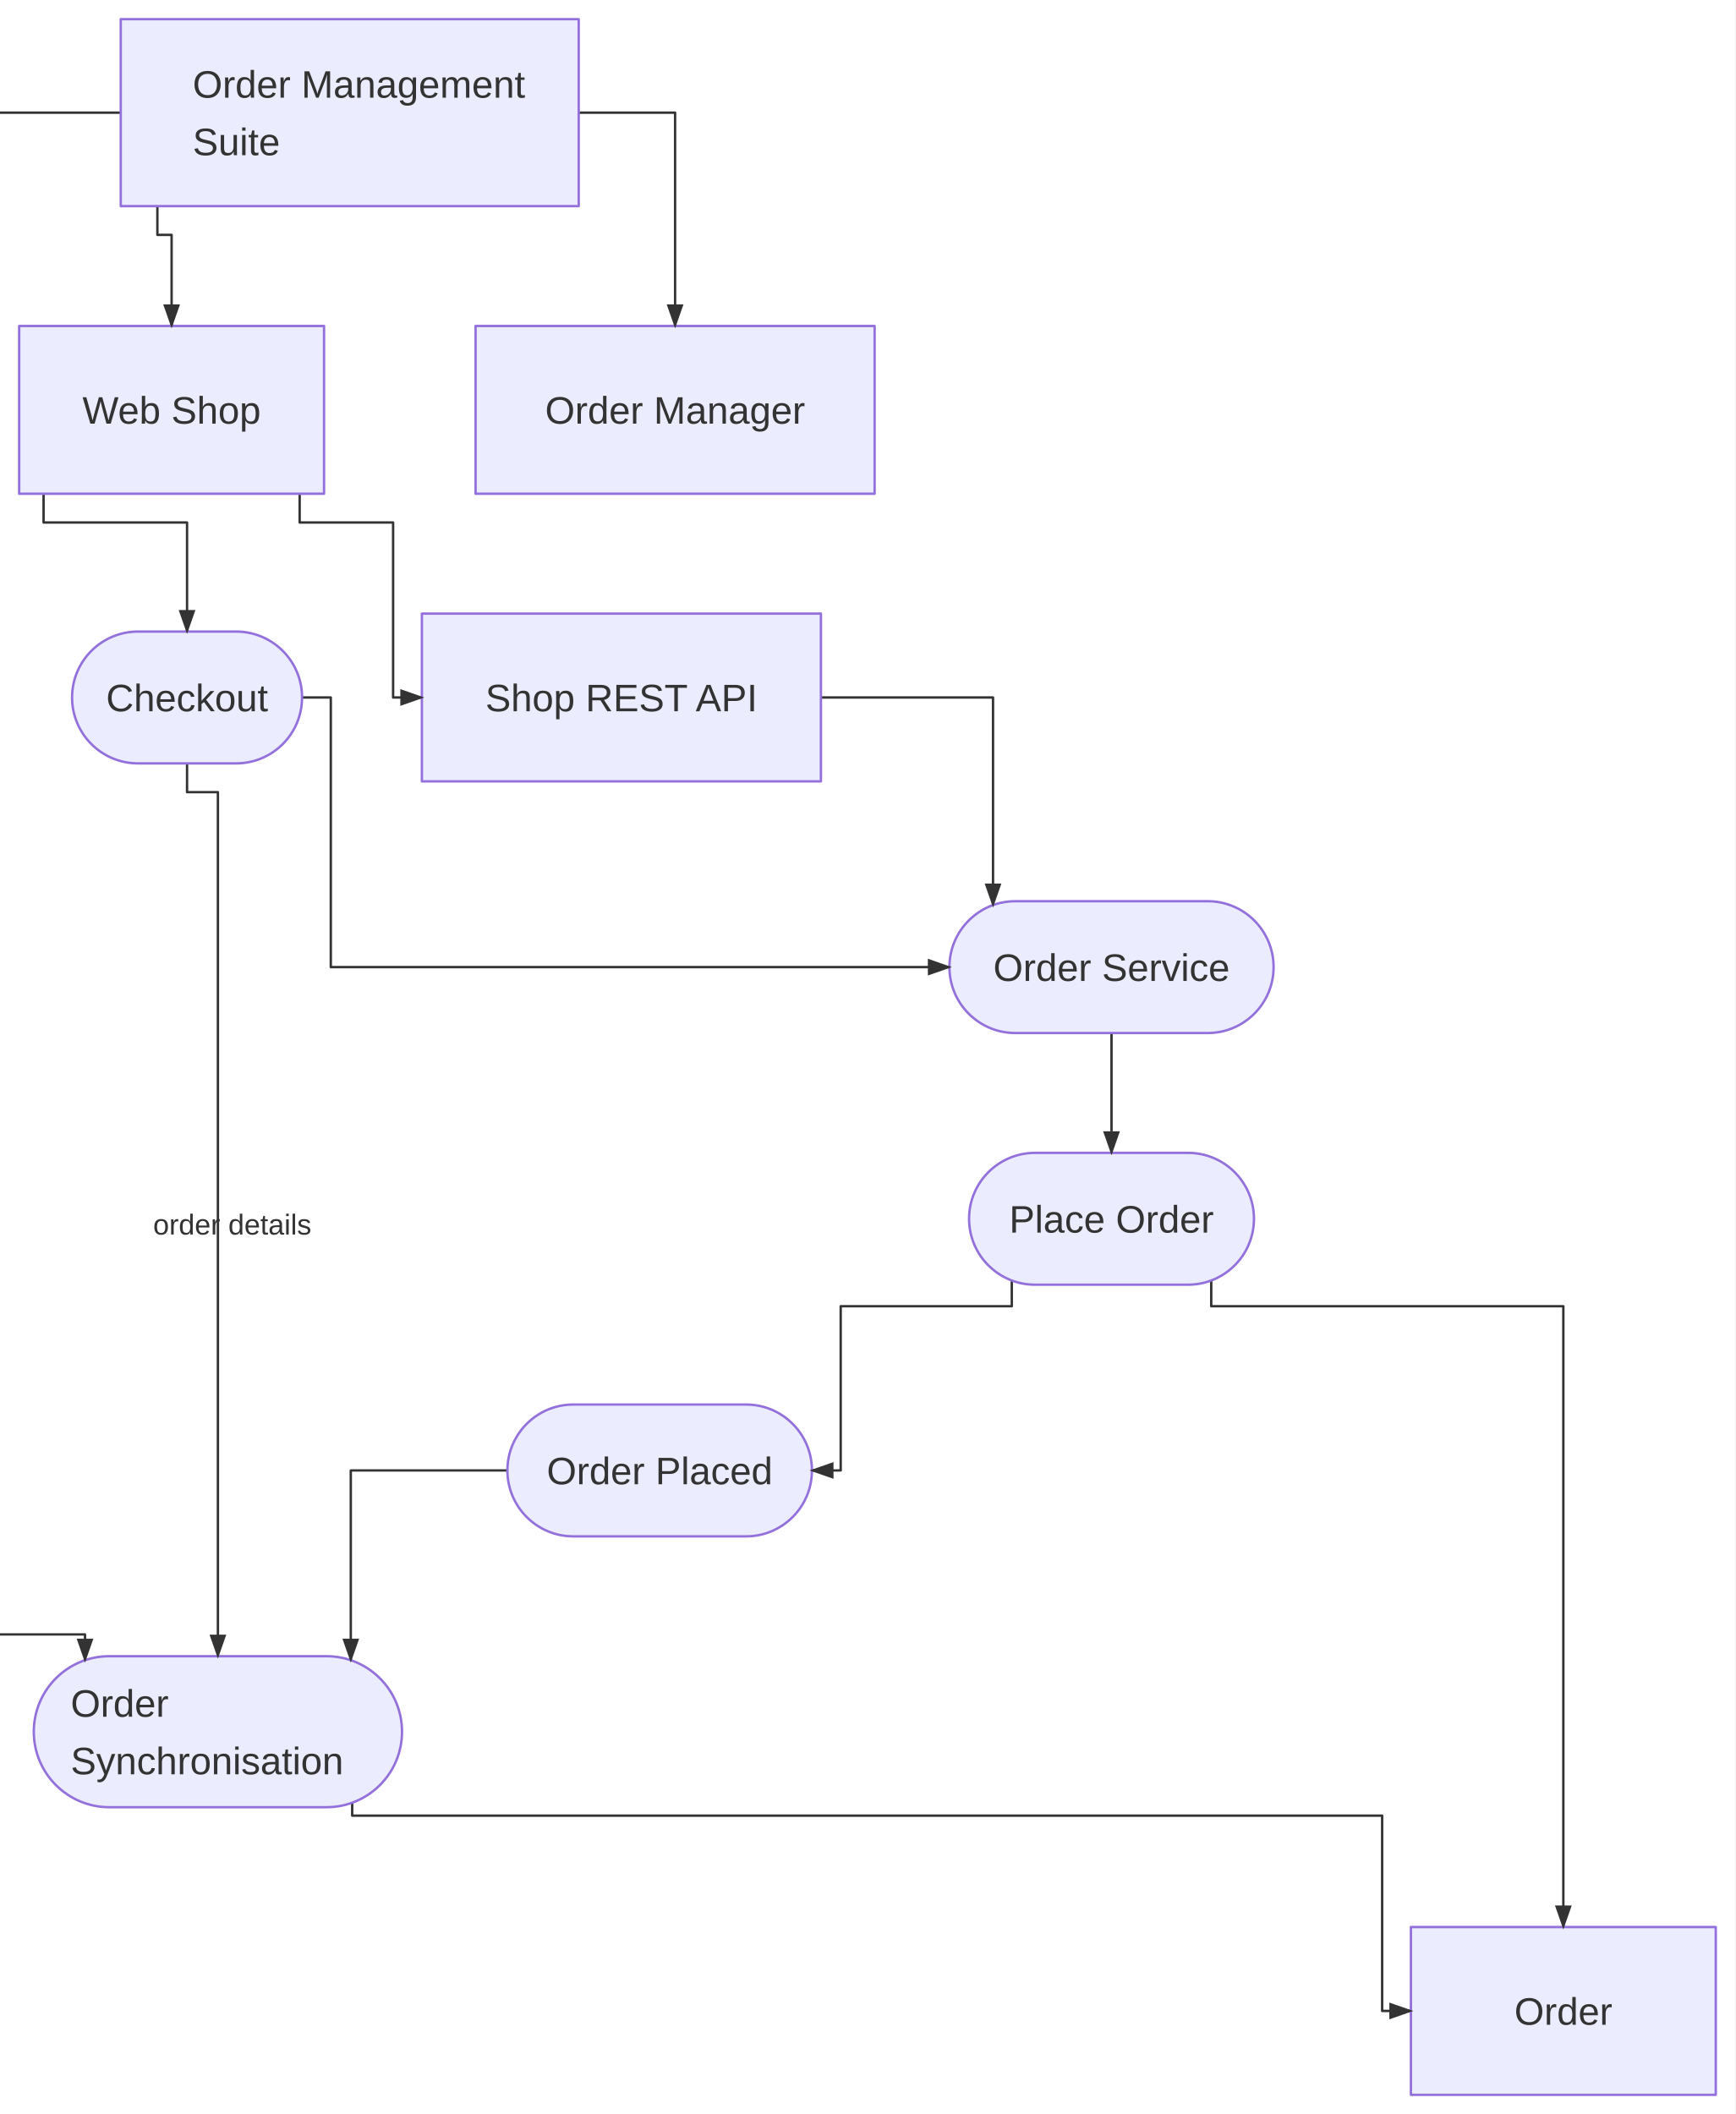
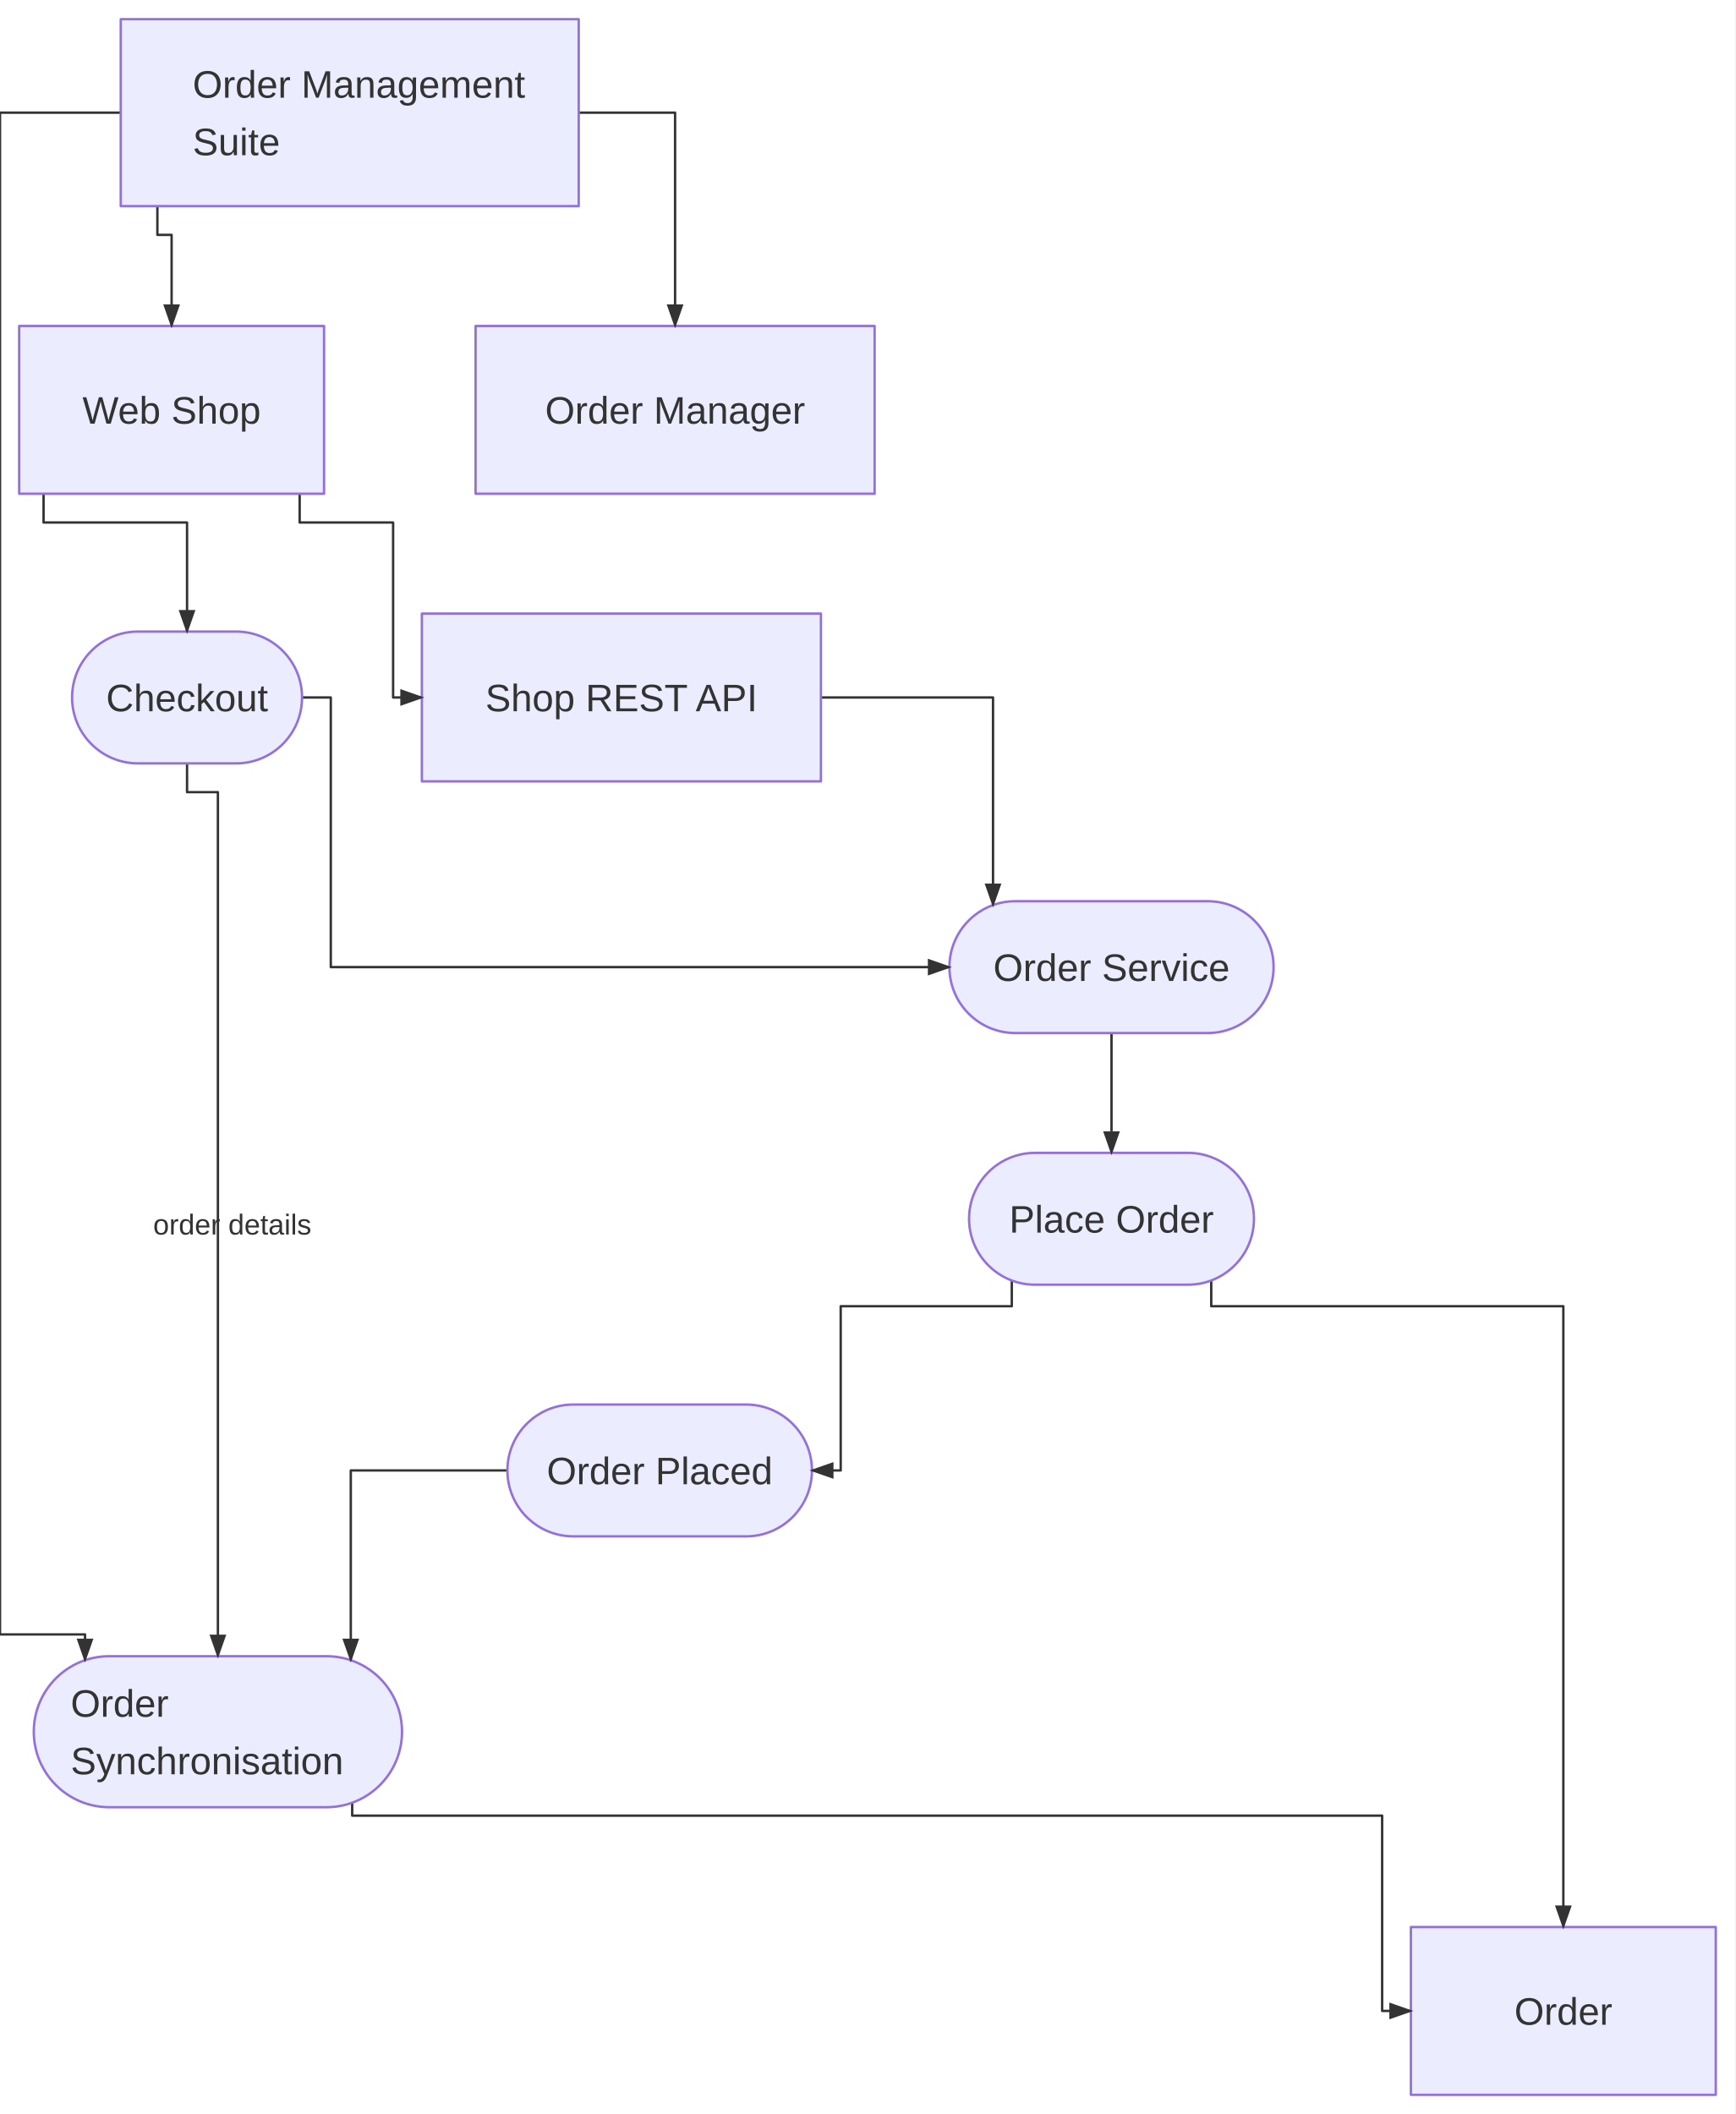
<svg xmlns="http://www.w3.org/2000/svg" width="724" height="882" viewBox="0 0 724 882">
  <rect x="0" y="0" width="723.863" height="882" fill="white" />
  <path d="M65.664,86L65.664,98L71.6,98L71.6,136" fill="none" stroke="#333333" stroke-width="1" stroke-linejoin="round" stroke-linecap="round" data-edge-source="orderSuite" data-edge-target="webShop" />
  <path d="M241.45,47L281.663,47L281.663,136" fill="none" stroke="#333333" stroke-width="1" stroke-linejoin="round" stroke-linecap="round" data-edge-source="orderSuite" data-edge-target="orderMgr" />
-   <path d="M50.378,47L-2,47L-2,681.916L35.471,681.916L35.471,692.672" fill="none" stroke="#333333" stroke-width="1" stroke-linejoin="round" stroke-linecap="round" data-edge-source="orderSuite" data-edge-target="orderSync" />
+   <path d="M50.378,47L0,47L0,681.916L35.471,681.916L35.471,692.672" fill="none" stroke="#333333" stroke-width="1" stroke-linejoin="round" stroke-linecap="round" data-edge-source="orderSuite" data-edge-target="orderSync" />
  <path d="M125.024,206L125.024,218L164.015,218L164.015,291L176.015,291" fill="none" stroke="#333333" stroke-width="1" stroke-linejoin="round" stroke-linecap="round" data-edge-source="webShop" data-edge-target="shopApi" />
  <path d="M18.176,206L18.176,218L78.04,218L78.04,263.5" fill="none" stroke="#333333" stroke-width="1" stroke-linejoin="round" stroke-linecap="round" data-edge-source="webShop" data-edge-target="checkout" />
  <path d="M126.015,291L138.015,291L138.015,403.5L396.124,403.5" fill="none" stroke="#333333" stroke-width="1" stroke-linejoin="round" stroke-linecap="round" data-edge-source="checkout" data-edge-target="orderSvc" />
  <path d="M342.511,291L414.312,291L414.312,377.624" fill="none" stroke="#333333" stroke-width="1" stroke-linejoin="round" stroke-linecap="round" data-edge-source="shopApi" data-edge-target="orderSvc" />
  <path d="M422.139,534.241L422.139,544.985L350.757,544.985L350.757,613.5L338.757,613.5" fill="none" stroke="#333333" stroke-width="1" stroke-linejoin="round" stroke-linecap="round" data-edge-source="placeOrder" data-edge-target="orderPlaced" />
  <path d="M211.703,613.5L146.356,613.5L146.356,692.672" fill="none" stroke="#333333" stroke-width="1" stroke-linejoin="round" stroke-linecap="round" data-edge-source="orderPlaced" data-edge-target="orderSync" />
  <path d="M78.04,318.5L78.04,330.5L90.913,330.5L90.913,691" fill="none" stroke="#333333" stroke-width="1" stroke-linejoin="round" stroke-linecap="round" data-edge-source="checkout" data-edge-target="orderSync" />
  <text x="96.913" y="515.07" text-anchor="middle" fill="#333333" font-family="&quot;trebuchet ms&quot;, verdana, arial, sans-serif" font-size="12" font-weight="normal">
    <tspan x="96.913" dy="0">order details</tspan>
  </text>
  <path d="M505.354,534.241L505.354,544.985L652.263,544.985L652.263,804" fill="none" stroke="#333333" stroke-width="1" stroke-linejoin="round" stroke-linecap="round" data-edge-source="placeOrder" data-edge-target="order" />
  <path d="M146.94,752.123L146.94,757.517L576.663,757.517L576.663,839L588.663,839" fill="none" stroke="#333333" stroke-width="1" stroke-linejoin="round" stroke-linecap="round" data-edge-source="orderSync" data-edge-target="order" />
  <line x1="463.747" y1="431" x2="463.747" y2="472" stroke="#333333" stroke-width="1" stroke-linecap="butt" data-edge-source="orderSvc" data-edge-target="placeOrder" />
  <path d="M50.38,8 H241.45 V86 H50.38 Z" fill="#ECECFF" stroke="#9370DB" stroke-width="1" stroke-linejoin="round" stroke-linecap="round" />
  <path d="M198.42,136 H364.91 V206 H198.42 Z" fill="#ECECFF" stroke="#9370DB" stroke-width="1" stroke-linejoin="round" stroke-linecap="round" />
  <path d="M8,136 H135.2 V206 H8 Z" fill="#ECECFF" stroke="#9370DB" stroke-width="1" stroke-linejoin="round" stroke-linecap="round" />
  <path d="M57.57,263.5 H98.52 A27.5,27.5 0 0 1 98.52,318.5 H57.57 A27.5,27.5 0 0 1 57.57,263.5 Z" fill="#ECECFF" stroke="#9370DB" stroke-width="1" stroke-linejoin="round" stroke-linecap="round" />
  <path d="M176.02,256 H342.51 V326 H176.02 Z" fill="#ECECFF" stroke="#9370DB" stroke-width="1" stroke-linejoin="round" stroke-linecap="round" />
  <path d="M423.62,376 H503.87 A27.5,27.5 0 0 1 503.87,431 H423.62 A27.5,27.5 0 0 1 423.62,376 Z" fill="#ECECFF" stroke="#9370DB" stroke-width="1" stroke-linejoin="round" stroke-linecap="round" />
  <path d="M431.82,481 H495.68 A27.5,27.5 0 0 1 495.68,536 H431.82 A27.5,27.5 0 0 1 431.82,481 Z" fill="#ECECFF" stroke="#9370DB" stroke-width="1" stroke-linejoin="round" stroke-linecap="round" />
  <path d="M239.2,586 H311.26 A27.5,27.5 0 0 1 311.26,641 H239.2 A27.5,27.5 0 0 1 239.2,586 Z" fill="#ECECFF" stroke="#9370DB" stroke-width="1" stroke-linejoin="round" stroke-linecap="round" />
  <path d="M45.6,691 H136.23 A31.5,31.5 0 0 1 136.23,754 H45.6 A31.5,31.5 0 0 1 45.6,691 Z" fill="#ECECFF" stroke="#9370DB" stroke-width="1" stroke-linejoin="round" stroke-linecap="round" />
  <path d="M588.66,804 H715.86 V874 H588.66 Z" fill="#ECECFF" stroke="#9370DB" stroke-width="1" stroke-linejoin="round" stroke-linecap="round" />
  <polygon points="71.6,137 68.1,127 75.1,127" fill="#333333" stroke="none" />
  <polygon points="281.663,137 278.163,127 285.163,127" fill="#333333" stroke="none" />
  <polygon points="35.471,693.672 31.971,683.672 38.971,683.672" fill="#333333" stroke="none" />
  <polygon points="177.015,291 167.015,294.5 167.015,287.5" fill="#333333" stroke="none" />
  <polygon points="78.04,264.5 74.54,254.5 81.54,254.5" fill="#333333" stroke="none" />
  <polygon points="397.124,403.5 387.124,407 387.124,400" fill="#333333" stroke="none" />
  <polygon points="414.312,378.624 410.812,368.624 417.812,368.624" fill="#333333" stroke="none" />
  <polygon points="337.757,613.5 347.757,610 347.757,617" fill="#333333" stroke="none" />
  <polygon points="146.356,693.672 142.856,683.672 149.856,683.672" fill="#333333" stroke="none" />
  <polygon points="90.913,692 87.413,682 94.413,682" fill="#333333" stroke="none" />
  <polygon points="652.263,805 648.763,795 655.763,795" fill="#333333" stroke="none" />
  <polygon points="589.663,839 579.663,842.5 579.663,835.5" fill="#333333" stroke="none" />
  <polygon points="463.747,482 460.247,472 467.247,472" fill="#333333" stroke="none" />
  <text y="40.76" text-anchor="start" fill="#333" font-family="&quot;trebuchet ms&quot;, verdana, arial, sans-serif" font-size="16" font-weight="normal">
    <tspan x="80.378" dy="0">Order Management</tspan>
    <tspan x="80.378" dy="24">Suite</tspan>
  </text>
  <text x="281.663" y="176.76" text-anchor="middle" fill="#333" font-family="&quot;trebuchet ms&quot;, verdana, arial, sans-serif" font-size="16" font-weight="normal">Order Manager</text>
  <text x="71.6" y="176.76" text-anchor="middle" fill="#333" font-family="&quot;trebuchet ms&quot;, verdana, arial, sans-serif" font-size="16" font-weight="normal">Web Shop</text>
  <text x="78.04" y="296.76" text-anchor="middle" fill="#333" font-family="&quot;trebuchet ms&quot;, verdana, arial, sans-serif" font-size="16" font-weight="normal">Checkout</text>
  <text x="259.263" y="296.76" text-anchor="middle" fill="#333" font-family="&quot;trebuchet ms&quot;, verdana, arial, sans-serif" font-size="16" font-weight="normal">Shop REST API</text>
  <text x="463.747" y="409.26" text-anchor="middle" fill="#333" font-family="&quot;trebuchet ms&quot;, verdana, arial, sans-serif" font-size="16" font-weight="normal">Order Service</text>
  <text x="463.747" y="514.26" text-anchor="middle" fill="#333" font-family="&quot;trebuchet ms&quot;, verdana, arial, sans-serif" font-size="16" font-weight="normal">Place Order</text>
  <text x="275.23" y="619.26" text-anchor="middle" fill="#333" font-family="&quot;trebuchet ms&quot;, verdana, arial, sans-serif" font-size="16" font-weight="normal">Order Placed</text>
  <text y="716.26" text-anchor="start" fill="#333" font-family="&quot;trebuchet ms&quot;, verdana, arial, sans-serif" font-size="16" font-weight="normal">
    <tspan x="29.473" dy="0">Order</tspan>
    <tspan x="29.473" dy="24">Synchronisation</tspan>
  </text>
  <text x="652.263" y="844.76" text-anchor="middle" fill="#333" font-family="&quot;trebuchet ms&quot;, verdana, arial, sans-serif" font-size="16" font-weight="normal">Order</text>
</svg>
